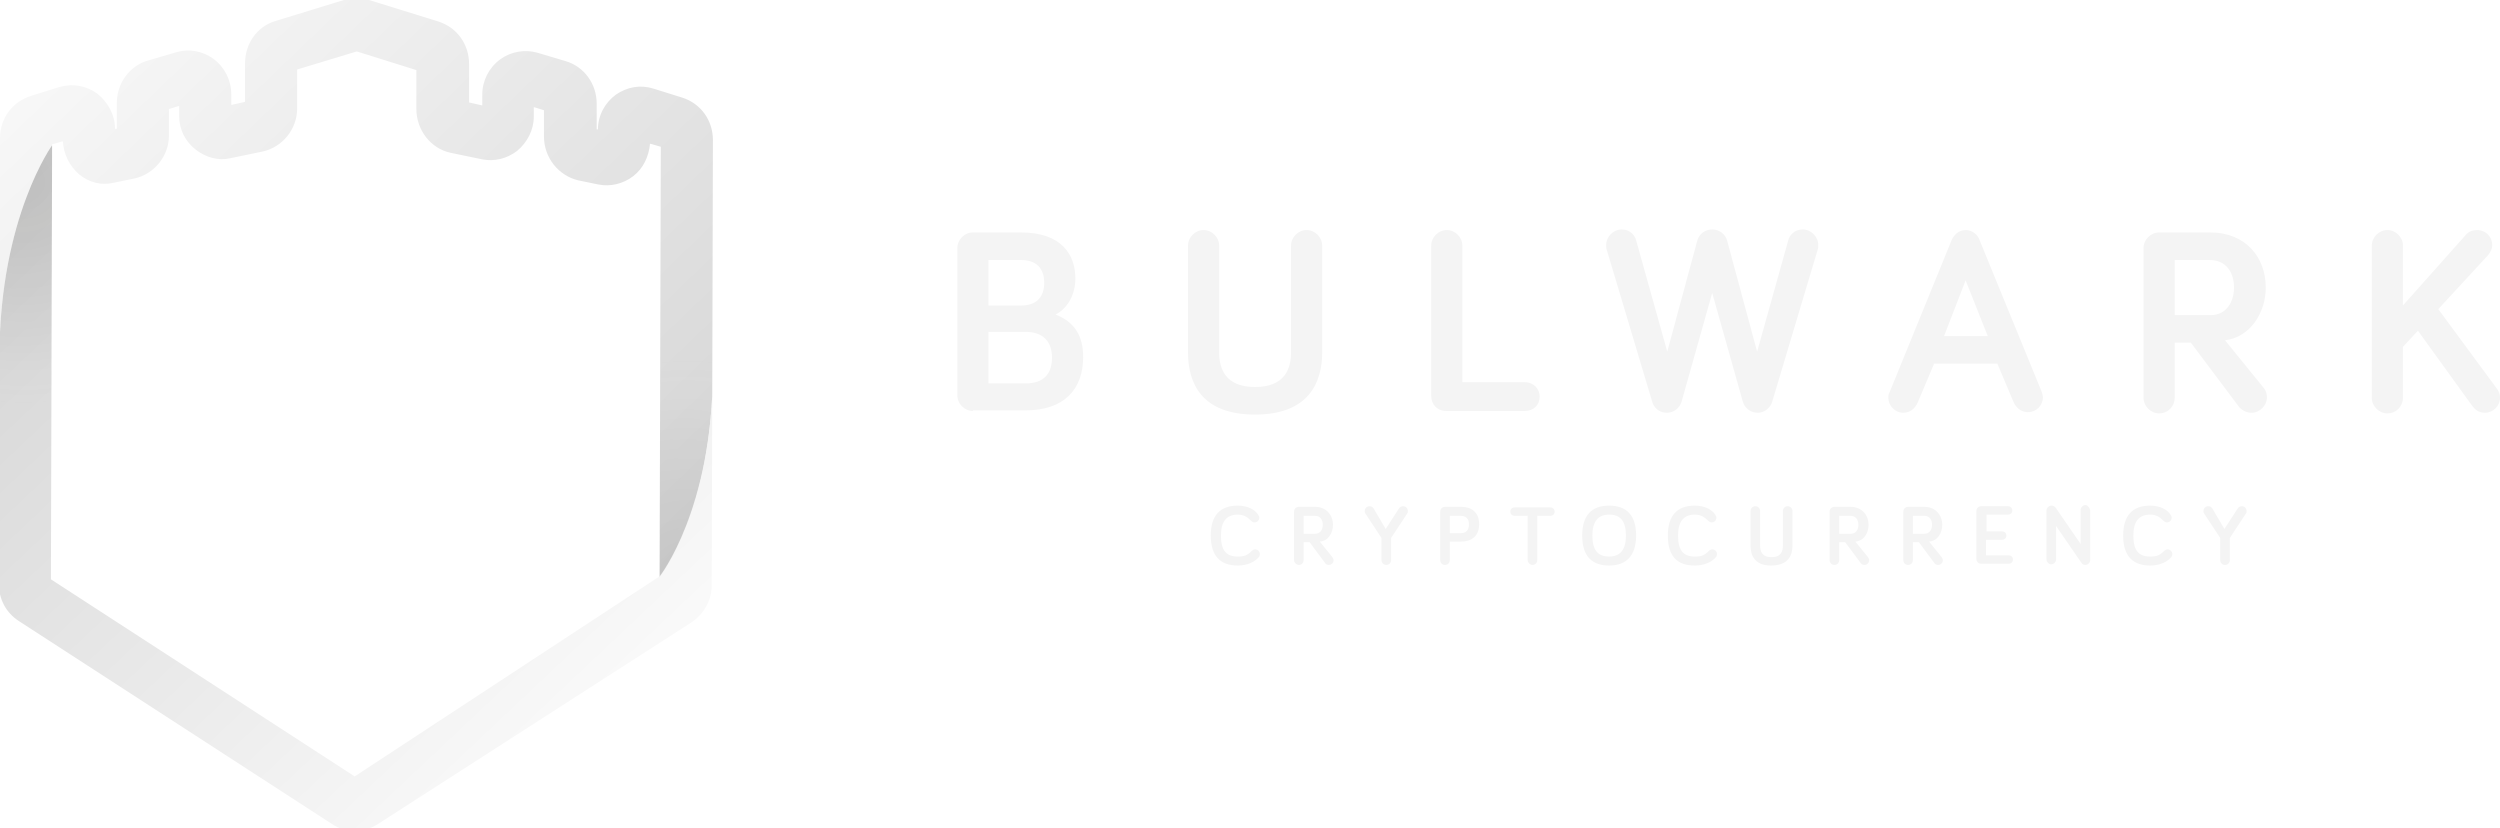
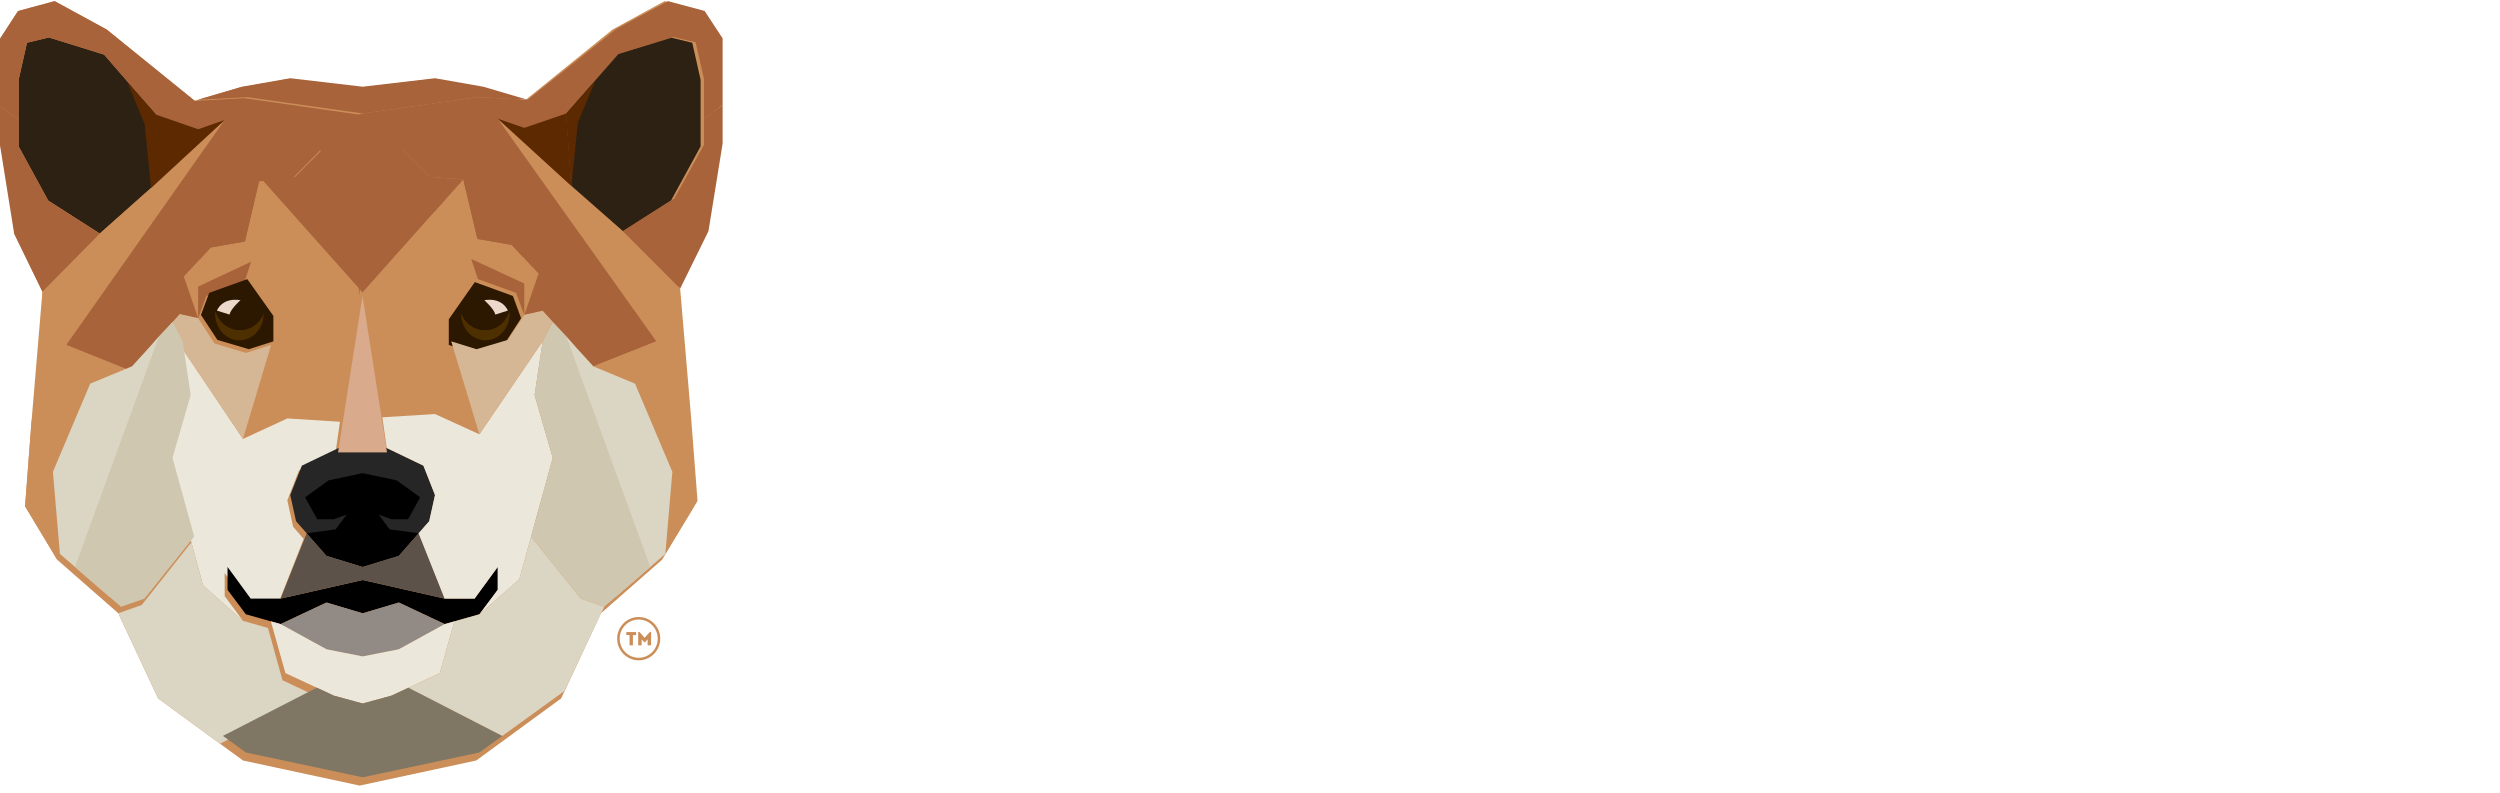
- <svg xmlns="http://www.w3.org/2000/svg" xmlns:xlink="http://www.w3.org/1999/xlink" viewBox="0 0 417.3 138.2" enable-background="new 0 0 417.3 138.2">
-   <style type="text/css">.st0{fill:#F4F4F4;} .st1{clip-path:url(#SVGID_2_);} .st2{fill:url(#SVGID_3_);} .st3{fill:url(#SVGID_4_);} .st4{filter:url(#Adobe_OpacityMaskFilter);} .st5{fill:url(#SVGID_6_);} .st6{opacity:0.19;mask:url(#SVGID_5_);fill:url(#SVGID_7_);} .st7{filter:url(#Adobe_OpacityMaskFilter_1_);} .st8{fill:url(#SVGID_9_);} .st9{opacity:0.19;mask:url(#SVGID_8_);fill:url(#SVGID_10_);}</style>
-   <g id="Layer_1_1_">
-     <path class="st0" d="M162.4 68.6c-1.4 0-2.6-1.2-2.6-2.6v-24.6c0-1.4 1.2-2.6 2.6-2.6h8c6.7 0 9.1 3.6 9.1 7.7 0 2.9-1.5 5.1-3.3 6 3.3 1.3 4.6 3.7 4.6 7.1 0 5.4-3.2 8.9-9.6 8.9h-8.8zm2.6-17.6h5.4c2.8 0 3.9-1.6 3.9-3.8 0-2.3-1.2-3.8-3.9-3.8h-5.4v7.6zm0 13h6.2c3.1 0 4.4-1.7 4.4-4.3 0-2.7-1.5-4.3-4.4-4.3h-6.2v8.6zm33.3-5.2v-17.8c0-1.4 1.2-2.6 2.6-2.6 1.4 0 2.6 1.2 2.6 2.6v17.8c0 2.7 1 5.8 6 5.8s6-3.1 6-5.8v-17.8c0-1.4 1.2-2.6 2.6-2.6 1.4 0 2.6 1.2 2.6 2.6v17.8c0 5-2.2 10.4-11.2 10.4s-11.2-5.3-11.2-10.4zm56.2 5c1.5 0 2.5 1.1 2.5 2.4 0 1.4-1 2.4-2.5 2.4h-13.1c-1.5 0-2.5-1.1-2.5-2.5v-25.1c0-1.4 1.2-2.6 2.6-2.6 1.4 0 2.6 1.2 2.6 2.6v22.8h10.4zm31.3-14.9l-5.1 18.1c-.3 1.1-1.3 1.9-2.5 1.9s-2.1-.8-2.4-1.8l-7.6-25.4c-.1-.3-.1-.5-.1-.8 0-1.4 1.2-2.6 2.6-2.6s2.2 1 2.4 1.8l5.2 18.6 5-18.5c.3-1.2 1.4-1.9 2.5-1.9s2.2.7 2.5 1.9l5 18.5 5.2-18.6c.2-.8 1-1.8 2.4-1.8s2.6 1.2 2.6 2.6c0 .3 0 .5-.1.8l-7.6 25.4c-.3 1-1.3 1.8-2.4 1.8-1.2 0-2.2-.8-2.5-1.9l-5.1-18.1zm37 11.9l-2.7 6.4c-.4.9-1.2 1.7-2.4 1.7-1.4 0-2.5-1.2-2.5-2.5 0-.3 0-.6.2-.9l10.4-25.5c.3-.6 1-1.6 2.3-1.6s2.1 1 2.3 1.6l10.4 25.4c.1.3.2.7.2.9 0 1.4-1.2 2.5-2.5 2.5-1.2 0-2-.8-2.4-1.7l-2.7-6.4h-10.6zm5.3-14l-3.6 9.3h7.3l-3.7-9.3zm34.9 10.4v9.2c0 1.4-1.1 2.6-2.6 2.6-1.4 0-2.6-1.2-2.6-2.6v-25c0-1.4 1.2-2.6 2.6-2.6h8.5c6 0 9.3 4.2 9.3 9.2 0 4.2-2.6 8.3-6.8 8.8l6.5 8c.4.5.5 1.1.5 1.5 0 1.4-1.2 2.6-2.6 2.6-.8 0-1.5-.4-2-.9l-8.1-10.8h-2.7zm0-13.8v9.2h6c2.7 0 3.9-2.3 3.9-4.6 0-2.4-1.2-4.6-4.1-4.6h-5.8zm38 7.7l10.6-11.9c.5-.6 1.2-.8 1.9-.8 1.4 0 2.5 1.1 2.5 2.5 0 .7-.3 1.2-.7 1.7l-8.3 9 9.8 13.3c.3.4.5.9.5 1.5 0 1.4-1.2 2.5-2.5 2.5-1.1 0-1.7-.6-2.1-1.1l-9.1-12.6-2.5 2.7v8.5c0 1.4-1.1 2.6-2.6 2.6-1.4 0-2.6-1.2-2.6-2.6v-25.4c0-1.4 1.2-2.6 2.6-2.6 1.4 0 2.6 1.2 2.6 2.6v10.1zm-238.6 17.5c-1.4 0-2.6-1.2-2.6-2.6v-24.6c0-1.4 1.2-2.6 2.6-2.6h8c6.7 0 9.1 3.6 9.1 7.7 0 2.9-1.5 5.1-3.3 6 3.3 1.3 4.6 3.7 4.6 7.1 0 5.4-3.2 8.9-9.6 8.9h-8.8zm2.6-17.6h5.4c2.8 0 3.9-1.6 3.9-3.8 0-2.3-1.2-3.8-3.9-3.8h-5.4v7.6zm0 13h6.2c3.1 0 4.4-1.7 4.4-4.3 0-2.7-1.5-4.3-4.4-4.3h-6.2v8.6zm33.3-5.2v-17.8c0-1.4 1.2-2.6 2.6-2.6 1.4 0 2.6 1.2 2.6 2.6v17.8c0 2.7 1 5.8 6 5.8s6-3.1 6-5.8v-17.8c0-1.4 1.2-2.6 2.6-2.6 1.4 0 2.6 1.2 2.6 2.6v17.8c0 5-2.2 10.4-11.2 10.4s-11.2-5.3-11.2-10.4zm56.2 5c1.5 0 2.5 1.1 2.5 2.4 0 1.4-1 2.4-2.5 2.4h-13.1c-1.5 0-2.5-1.1-2.5-2.5v-25.1c0-1.4 1.2-2.6 2.6-2.6 1.4 0 2.6 1.2 2.6 2.6v22.8h10.4zm31.3-14.9l-5.1 18.1c-.3 1.1-1.3 1.9-2.5 1.9s-2.1-.8-2.4-1.8l-7.6-25.4c-.1-.3-.1-.5-.1-.8 0-1.4 1.2-2.6 2.6-2.6 1.4 0 2.2 1 2.4 1.8l5.2 18.6 5-18.5c.3-1.2 1.4-1.9 2.5-1.9s2.2.7 2.5 1.9l5 18.5 5.2-18.6c.2-.8 1-1.8 2.4-1.8s2.6 1.2 2.6 2.6c0 .3 0 .5-.1.8l-7.6 25.4c-.3 1-1.3 1.8-2.4 1.8-1.2 0-2.2-.8-2.5-1.9l-5.1-18.1zm37 11.9l-2.7 6.4c-.4.9-1.2 1.7-2.4 1.7-1.4 0-2.5-1.2-2.5-2.5 0-.3 0-.6.2-.9l10.4-25.5c.3-.6 1-1.6 2.3-1.6s2.1 1 2.3 1.6l10.4 25.4c.1.3.2.7.2.9 0 1.4-1.1 2.5-2.5 2.5-1.2 0-2-.8-2.4-1.7l-2.7-6.4h-10.6zm5.3-14l-3.6 9.3h7.3l-3.7-9.3zm34.9 10.4v9.2c0 1.4-1.2 2.6-2.6 2.6-1.4 0-2.6-1.2-2.6-2.6v-25c0-1.4 1.2-2.6 2.6-2.6h8.5c6 0 9.3 4.2 9.3 9.2 0 4.2-2.6 8.3-6.8 8.8l6.5 8c.4.5.5 1.1.5 1.5 0 1.4-1.2 2.6-2.6 2.6-.8 0-1.5-.4-2-.9l-8.1-10.8h-2.7zm0-13.8v9.2h6c2.7 0 3.9-2.3 3.9-4.6 0-2.4-1.2-4.6-4.1-4.6h-5.8zm38 7.7l10.6-11.9c.5-.6 1.2-.8 1.9-.8 1.4 0 2.5 1.1 2.5 2.5 0 .7-.3 1.2-.7 1.7l-8.3 9 9.8 13.3c.3.4.5.9.5 1.5 0 1.4-1.2 2.5-2.5 2.5-1.1 0-1.7-.6-2.1-1.1l-9.1-12.6-2.5 2.7v8.5c0 1.4-1.2 2.6-2.6 2.6-1.4 0-2.6-1.2-2.6-2.6v-25.4c0-1.4 1.2-2.6 2.6-2.6 1.4 0 2.6 1.2 2.6 2.6v10.1zm-198.9 38.3c0-3.4 1.6-5 4.5-5 1.7 0 2.9.7 3.4 1.5.1.2.2.3.2.5 0 .4-.3.8-.8.8-.2 0-.4-.1-.6-.3-.6-.6-1.2-1-2.2-1-1.9 0-2.8 1.2-2.8 3.5 0 2.5.9 3.5 2.8 3.5 1.1 0 1.6-.2 2.3-.9.2-.2.4-.3.6-.3.4 0 .8.3.8.8 0 .2-.1.3-.1.4-.7.9-2 1.5-3.6 1.5-2.8 0-4.5-1.5-4.5-5zm15.5 1.1v3c0 .5-.4.8-.8.8s-.8-.4-.8-.8v-8.1c0-.5.4-.8.8-.8h2.7c1.9 0 3 1.4 3 3 0 1.4-.8 2.7-2.2 2.8l2.1 2.6c.1.2.2.3.2.5 0 .5-.4.8-.8.8-.2 0-.5-.1-.6-.3l-2.6-3.5h-1zm0-4.4v3h1.9c.9 0 1.3-.7 1.3-1.5s-.4-1.5-1.3-1.5h-1.9zm13.7 2.2l2.2-3.4c.1-.2.4-.4.7-.4.5 0 .8.4.8.8 0 .2 0 .3-.1.4l-2.7 4.1v3.7c0 .5-.4.8-.8.8-.5 0-.8-.4-.8-.8v-3.7l-2.7-4.1c-.1-.1-.1-.3-.1-.4 0-.5.4-.8.8-.8.3 0 .5.1.7.4l2 3.4zm10.7 2.2v3c0 .5-.4.8-.8.8-.5 0-.8-.4-.8-.8v-8.1c0-.5.4-.8.8-.8h2.7c1.7 0 3 .9 3 2.9s-1.3 2.9-3 2.9h-1.9zm0-4.4v2.9h1.8c.9 0 1.4-.5 1.4-1.5 0-.9-.5-1.4-1.4-1.4h-1.8zm14.6 0v7.4c0 .5-.4.8-.8.8s-.8-.4-.8-.8v-7.4h-2.2c-.4 0-.7-.3-.7-.7 0-.4.3-.7.7-.7h6c.4 0 .7.3.7.7 0 .4-.3.7-.7.7h-2.2zm7.5 3.3c0-3.4 1.6-5 4.5-5s4.5 1.6 4.5 5c0 3.3-1.6 5-4.5 5s-4.5-1.6-4.5-5zm1.7 0c0 2.4.9 3.5 2.8 3.5s2.8-1.2 2.8-3.5c0-2.4-.9-3.5-2.8-3.5s-2.8 1.2-2.8 3.5zm12.6 0c0-3.4 1.6-5 4.5-5 1.7 0 2.9.7 3.4 1.5.1.2.2.3.2.5 0 .4-.3.8-.8.8-.2 0-.4-.1-.6-.3-.6-.6-1.2-1-2.2-1-1.9 0-2.8 1.2-2.8 3.5 0 2.5.9 3.5 2.8 3.5 1.1 0 1.6-.2 2.3-.9.2-.2.4-.3.6-.3.4 0 .8.3.8.8 0 .2-.1.3-.1.4-.7.9-2 1.5-3.6 1.5-2.9 0-4.5-1.5-4.5-5zm13.8 1.7v-5.8c0-.5.4-.8.8-.8.5 0 .8.4.8.8v5.8c0 .9.3 1.9 1.9 1.9 1.6 0 1.9-1 1.9-1.9v-5.8c0-.5.4-.8.8-.8.5 0 .8.4.8.8v5.8c0 1.6-.7 3.3-3.6 3.3-2.7 0-3.4-1.7-3.4-3.3zm14.8-.6v3c0 .5-.4.8-.8.8-.5 0-.8-.4-.8-.8v-8.1c0-.5.4-.8.8-.8h2.7c1.9 0 3 1.4 3 3 0 1.4-.8 2.7-2.2 2.8l2.1 2.6c.1.2.2.3.2.5 0 .5-.4.8-.8.8-.2 0-.5-.1-.6-.3l-2.6-3.5h-1zm0-4.4v3h1.9c.9 0 1.3-.7 1.3-1.5s-.4-1.5-1.3-1.5h-1.9zm12.3 4.4v3c0 .5-.4.8-.8.8-.5 0-.8-.4-.8-.8v-8.1c0-.5.4-.8.8-.8h2.7c1.9 0 3 1.4 3 3 0 1.4-.8 2.7-2.2 2.8l2.1 2.6c.1.2.2.3.2.5 0 .5-.4.8-.8.8-.2 0-.5-.1-.6-.3l-2.6-3.5h-1zm0-4.4v3h1.9c.9 0 1.3-.7 1.3-1.5s-.4-1.5-1.3-1.5h-1.9zm12.2 2.6h2.7c.4 0 .7.3.7.7s-.3.7-.7.7h-2.7v2.6h3.8c.4 0 .7.3.7.7 0 .4-.3.7-.7.7h-4.6c-.5 0-.8-.4-.8-.8v-8c0-.5.4-.8.8-.8h4.5c.4 0 .7.3.7.7 0 .4-.3.7-.7.7h-3.6v2.8zm17.4-3.4v8.2c0 .4-.4.8-.8.8-.3 0-.5-.1-.7-.4l-4.2-6.1v5.6c0 .4-.4.8-.8.8s-.8-.4-.8-.8v-8.2c0-.4.4-.8.8-.8.3 0 .5.1.7.3l4.2 6.1v-5.7c0-.4.4-.8.8-.8s.8.6.8 1zm5.5 4.1c0-3.4 1.6-5 4.5-5 1.7 0 2.9.7 3.4 1.5.1.2.2.3.2.5 0 .4-.3.8-.8.8-.2 0-.4-.1-.6-.3-.6-.6-1.2-1-2.2-1-1.9 0-2.8 1.2-2.8 3.5 0 2.5.9 3.5 2.8 3.5 1.1 0 1.6-.2 2.3-.9.2-.2.4-.3.6-.3.4 0 .8.3.8.8 0 .2-.1.3-.1.4-.7.9-2 1.5-3.6 1.5-2.8 0-4.5-1.5-4.5-5zm16.9-1.1l2.2-3.4c.1-.2.4-.4.7-.4.5 0 .8.4.8.8 0 .2 0 .3-.1.4l-2.7 4.1v3.7c0 .5-.4.8-.8.8-.5 0-.8-.4-.8-.8v-3.7l-2.7-4.1c-.1-.1-.1-.3-.1-.4 0-.5.4-.8.8-.8.3 0 .5.1.7.4l2 3.4z" />
-     <defs>
-       <path id="SVGID_1_" d="M113.9 16.3l-4.8-1.5c-2.2-.7-4.4-.3-6.3 1-1.8 1.3-3 3.5-3 5.8h-.2v-4.3c0-3.3-2.1-6.2-5.2-7.1l-4.7-1.4c-2.1-.6-4.4-.2-6.2 1.1-1.9 1.4-3 3.6-3 5.9v1.8l-2.2-.5v-6.4c0-3.3-2-6.1-5.1-7.1l-11.6-3.6c-1.4-.4-2.8-.4-4.2 0l-11.5 3.5c-3.1.9-5.1 3.8-5.1 7.1v6.4l-2.2.5v-1.8c0-2.3-1.1-4.5-3-5.9-1.8-1.3-4.1-1.7-6.2-1.1l-4.8 1.4c-3.1.9-5.2 3.8-5.2 7.1v4.3h-.2c0-2.3-1.2-4.5-3-5.9-1.8-1.3-4.1-1.7-6.3-1.1l-4.8 1.5c-3.1 1-5.2 3.8-5.2 7.1l-.1 36.2-.1 38.1c0 2.6 1.2 4.9 3.4 6.3l52.3 33.9c1.2.8 2.5 1.1 3.8 1.1 1.3 0 2.7-.4 3.8-1.1l52.4-33.7c2.1-1.4 3.4-3.7 3.4-6.2l.1-35.8.1-38.5c0-3.3-2-6.1-5.1-7.1zm-54.7 113.3l-50.7-32.9.2-72.6 1.7-.5c.1 2.1 1.1 4.1 2.7 5.5 1.7 1.4 3.8 1.9 5.9 1.4l3.4-.7c3.3-.7 5.8-3.7 5.8-7.2v-4.4l1.6-.5v1.6c0 2.3 1 4.3 2.8 5.7 1.7 1.3 3.8 1.9 5.9 1.4l5.3-1.1c3.3-.7 5.8-3.7 5.8-7.2v-6.5l9.9-3 9.9 3.1v6.5c0 3.5 2.4 6.6 5.7 7.3l5.3 1.1c2.1.4 4.2-.1 5.9-1.4 1.7-1.4 2.8-3.5 2.8-5.7v-1.6l1.6.5v4.4c0 3.5 2.4 6.5 5.7 7.3l3.4.7c2.1.4 4.2-.1 5.9-1.4 1.7-1.3 2.6-3.3 2.8-5.4l1.7.5-.2 71.7-50.8 33.4z" />
-     </defs>
-     <clipPath id="SVGID_2_">
-       <use xlink:href="#SVGID_1_" overflow="visible" />
+ <svg xmlns="http://www.w3.org/2000/svg" style="isolation:isolate" viewBox="0 0 268 85" width="268" height="85">
+   <defs>
+     <clipPath id="_clipPath_DcKzHQbLide6FwhvZ4C4GGMGBG16bX9C">
+       <rect width="268" height="85" />
    </clipPath>
-     <g class="st1">
-       <linearGradient id="SVGID_3_" gradientUnits="userSpaceOnUse" x1="18.421" y1="-46.108" x2="119.299" y2="58.597" gradientTransform="matrix(1 .002 -.002 1 -1.904 41.212)">
-         <stop offset="0" stop-color="#F9F9F9" />
-         <stop offset="1" stop-color="#D3D3D3" />
-       </linearGradient>
-       <path class="st2" d="M113.9 16.3l-4.8-1.5c-2.2-.7-4.4-.3-6.3 1-1.8 1.3-3 3.5-3 5.8h-.2v-4.3c0-3.3-2.1-6.2-5.2-7.1l-4.7-1.4c-2.1-.6-4.4-.2-6.2 1.1-1.9 1.4-3 3.6-3 5.9v1.8l-2.2-.5v-6.4c0-3.3-2-6.1-5.1-7.1l-11.6-3.6c-1.4-.4-2.8-.4-4.2 0l-11.4 3.5c-3.1.9-5.1 3.8-5.1 7.1v6.4l-2.2.5v-1.8c0-2.3-1.1-4.5-3-5.9-1.8-1.3-4.1-1.7-6.2-1.1l-4.8 1.4c-3.1.9-5.2 3.8-5.2 7.1v4.3h-.2c0-2.3-1.2-4.5-3-5.9-1.8-1.3-4.1-1.7-6.3-1.1l-4.8 1.5c-3.2 1-5.2 3.8-5.2 7.1l-.1 36.2c.1-23.2 8.9-35.2 8.9-35.2l1.7-.5c.1 2.1 1.1 4.1 2.7 5.5 1.7 1.4 3.8 1.9 5.9 1.4l3.4-.7c3.3-.7 5.8-3.7 5.8-7.2v-4.4l1.6-.5v1.6c0 2.3 1 4.3 2.8 5.7 1.7 1.3 3.8 1.9 5.9 1.4l5.3-1.1c3.3-.7 5.8-3.7 5.8-7.2v-6.5l9.9-3 9.9 3.1v6.5c0 3.5 2.4 6.6 5.7 7.3l5.3 1.1c2.1.4 4.2-.1 5.9-1.4 1.7-1.4 2.8-3.5 2.8-5.7v-1.6l1.6.5v4.4c0 3.5 2.4 6.5 5.7 7.3l3.4.7c2.1.4 4.2-.1 5.9-1.4 1.7-1.3 2.6-3.3 2.8-5.4l1.7.5-.2 72.6s8.8-11.8 8.9-35.1l.1-38.5c0-3.4-2.1-6.2-5.2-7.2zm-5.3 5.6z" />
-       <linearGradient id="SVGID_4_" gradientUnits="userSpaceOnUse" x1="98.088" y1="78.517" x2="9.467" y2="-15.014" gradientTransform="matrix(1 .002 -.002 1 -1.904 41.212)">
-         <stop offset="0" stop-color="#F9F9F9" />
-         <stop offset="1" stop-color="#D3D3D3" />
-       </linearGradient>
-       <path class="st3" d="M59.2 129.6l-50.6-32.9.2-72.6s-8.8 12-8.9 35.2l-.1 38.1c0 2.6 1.2 4.9 3.4 6.3l52.3 33.9c1.2.8 2.5 1.1 3.8 1.1 1.3 0 2.7-.4 3.8-1.1l52.4-33.7c2.1-1.4 3.4-3.7 3.4-6.2l.1-35.8c-.1 23.2-8.9 34.3-8.9 34.3l-50.9 33.4z" />
-       <defs>
-         <filter id="Adobe_OpacityMaskFilter" filterUnits="userSpaceOnUse" x="-33.5" y="-7" width="74.9" height="74.9">
-           <feColorMatrix values="1 0 0 0 0 0 1 0 0 0 0 0 1 0 0 0 0 0 1 0" />
-         </filter>
-       </defs>
-       <mask maskUnits="userSpaceOnUse" x="-33.5" y="-7" width="74.9" height="74.9" id="SVGID_5_">
-         <g class="st4">
-           <linearGradient id="SVGID_6_" gradientUnits="userSpaceOnUse" x1="-18.254" y1="-39.801" x2="148.886" y2="127.339" gradientTransform="matrix(1 .002 -.002 1 -1.904 41.212)">
-             <stop offset="0" stop-color="#00C6FF" />
-             <stop offset="1" stop-color="#0072FF" />
-           </linearGradient>
-           <path class="st5" d="M59.2 129.6l-50.6-32.9.2-72.6s-8.8 12-8.9 35.2l-.1 38.1c0 2.6 1.2 4.9 3.4 6.3l52.3 33.9c1.2.8 2.5 1.1 3.8 1.1 1.3 0 2.7-.4 3.8-1.1l52.4-33.7c2.1-1.4 3.4-3.7 3.4-6.2l.1-35.8c-.1 23.2-8.9 34.3-8.9 34.3l-50.9 33.4z" />
+   </defs>
+   <g clip-path="url(#_clipPath_DcKzHQbLide6FwhvZ4C4GGMGBG16bX9C)">
+     <path d=" M 94.318 34.25 L 92.613 34.25 L 92.613 50.4 L 94.367 50.4 C 99.086 50.4 102.162 47.181 102.162 42.325 C 102.162 37.513 99.033 34.251 94.318 34.251 L 94.318 34.25 Z  M 94.334 28.896 C 98.446 28.896 101.666 30.574 103.899 32.85 C 106.238 35.263 107.407 38.435 107.407 42.367 C 107.407 46.299 106.237 49.46 103.899 51.851 C 101.323 54.475 98.134 55.788 94.334 55.788 L 87.368 55.788 L 87.368 28.913 L 94.334 28.913 L 94.334 28.896 Z  M 116.355 36.536 C 114.795 38.16 114.016 40.09 114.016 42.326 C 114.016 44.583 114.796 46.513 116.355 48.114 C 117.903 49.704 119.781 50.5 121.99 50.5 C 124.166 50.5 126.039 49.705 127.609 48.114 C 129.179 46.524 129.963 44.594 129.963 42.325 C 129.963 40.079 129.179 38.149 127.609 36.536 C 126.049 34.935 124.177 34.134 121.989 34.134 C 119.77 34.134 117.892 34.935 116.355 36.536 M 131.376 32.7 C 133.986 35.38 135.29 38.6 135.29 42.359 C 135.29 46.129 133.986 49.343 131.376 52.001 C 128.778 54.648 125.649 55.971 121.99 55.971 C 118.32 55.961 115.191 54.637 112.603 52.001 C 110.005 49.331 108.706 46.118 108.706 42.359 C 108.706 38.611 110.006 35.391 112.603 32.699 C 115.213 30.019 118.341 28.679 121.99 28.679 C 125.638 28.679 128.767 30.019 131.376 32.699 M 149.84 28.73 C 153.882 28.73 157.104 30.558 159.243 32.716 L 155.491 36.57 C 153.9 34.957 152.027 34.151 149.873 34.151 C 147.675 34.151 145.802 34.957 144.253 36.57 C 142.695 38.171 141.915 40.1 141.915 42.359 C 141.915 44.616 142.695 46.546 144.254 48.148 C 145.791 49.748 147.664 50.55 149.873 50.55 C 153.275 50.55 155.904 48.378 157.05 45.845 L 149.58 45.845 L 149.58 40.69 L 163.027 40.69 C 163.401 45.716 161.795 49.365 159.21 52.001 C 156.601 54.659 153.472 55.988 149.824 55.988 C 146.143 55.988 143.019 54.659 140.454 52.001 C 137.855 49.354 136.556 46.14 136.556 42.359 C 136.556 38.611 137.856 35.391 140.453 32.699 C 143.03 30.019 146.153 28.679 149.823 28.679 L 149.84 28.729 L 149.84 28.73 Z  M 181.133 28.83 L 181.133 34.218 L 170.61 34.218 L 170.61 39.639 L 178.502 39.639 L 178.502 45.028 L 170.61 45.028 L 170.61 50.45 L 181.133 50.45 L 181.133 55.821 L 165.348 55.821 L 165.348 28.83 L 181.133 28.83 Z  M 195.7 55.972 C 192.04 55.961 188.917 54.637 186.33 52.001 C 183.731 49.331 182.432 46.118 182.432 42.358 C 182.432 38.611 183.731 35.391 186.329 32.7 C 188.939 30.02 192.062 28.68 195.699 28.68 L 195.683 28.746 C 199.725 28.746 202.939 30.59 205.103 32.733 L 201.351 36.587 C 199.771 34.985 197.891 34.184 195.716 34.184 C 193.507 34.184 191.634 34.985 190.096 36.587 C 188.538 38.21 187.758 40.14 187.758 42.375 C 187.758 44.633 188.538 46.563 190.097 48.165 C 191.645 49.755 193.517 50.55 195.716 50.55 C 197.924 50.55 199.808 49.749 201.366 48.148 L 205.119 52 C 202.971 54.187 199.784 55.97 195.7 55.97 M 220.237 46.93 L 217.85 41.241 L 215.43 46.93 L 220.237 46.93 Z  M 217.833 28.345 L 229.786 55.788 L 224.086 55.788 L 222.316 51.701 L 213.352 51.701 L 211.582 55.788 L 205.897 55.788 L 217.833 28.345 Z  M 238.055 50.494 C 239.508 50.494 241.112 49.254 241.112 47.762 C 241.112 45.306 237.904 44.964 236.094 44.32 C 232.902 43.202 230.084 40.51 230.084 36.848 C 230.084 32.313 233.664 28.659 238.079 28.659 C 242.104 28.659 245.439 31.726 245.979 35.714 L 240.755 36.848 C 240.755 35.372 239.548 34.132 238.11 34.132 C 236.65 34.132 235.443 35.372 235.443 36.864 C 235.443 39.287 238.428 39.931 240.246 40.486 C 243.549 41.465 246.463 44.05 246.463 47.794 C 246.463 52.329 242.501 55.991 238.095 55.991 C 234.045 55.991 230.385 52.941 229.789 48.936 L 235.014 47.794 C 235.014 49.295 236.602 50.519 238.079 50.519 L 238.055 50.494 Z  M 253.982 28.896 L 253.982 39.656 L 262.735 39.656 L 262.735 28.896 L 267.98 28.896 L 267.98 55.788 L 262.735 55.788 L 262.735 45.011 L 253.982 45.011 L 253.982 55.788 L 248.736 55.788 L 248.736 28.896 L 253.982 28.896 Z " fill-rule="evenodd" fill="rgb(255,255,255)" />
+     <g>
+       <clipPath id="_clipPath_wYhva069NFM60sH2qEPhBbuAQ7go3DJi">
+         <path d=" M 0 0.122 L 77.103 0.122 L 77.103 84.215 L 0 84.215 L 0 0.122 Z " fill="rgb(255,255,255)" />
+       </clipPath>
+       <g clip-path="url(#_clipPath_wYhva069NFM60sH2qEPhBbuAQ7go3DJi)">
+         <path d=" M 75.173 1.184 L 71.245 0.122 L 65.665 3.166 L 56.224 10.811 L 51.469 9.395 L 46.301 8.475 L 38.551 9.395 L 30.801 8.475 L 25.633 9.395 L 20.879 10.811 L 11.439 3.166 L 5.856 0.122 L 1.93 1.184 L 0 4.157 L 0 15.553 L 1.378 20.296 L 1.516 25.038 L 4.548 31.268 L 4.754 37.833 L 3.376 45.213 L 2.687 54.273 L 6.133 60.006 L 11.507 64.714 L 12.679 65.74 L 16.951 74.871 L 23.59 79.728 L 26.047 81.525 L 38.549 84.215 L 38.553 84.215 L 51.056 81.525 L 53.513 79.728 L 60.152 74.871 L 64.424 65.741 L 65.595 64.714 L 70.97 60.006 L 74.415 54.273 L 73.726 45.213 L 72.348 37.833 L 72.555 31.268 L 75.586 25.038 L 75.724 20.296 L 77.103 15.553 L 77.103 4.157 L 75.173 1.184 Z " fill-rule="evenodd" fill="rgb(204,142,88)" />
+       </g>
+     </g>
+     <path d=" M 54.501 26.525 L 50.849 25.888 L 49.333 19.446 L 38.551 31.69 L 30.801 22.89 L 27.769 19.446 L 26.253 25.888 L 22.601 26.525 L 19.707 29.639 L 21.24 34.117 L 22.119 31.727 L 26.202 30.241 L 28.992 34.223 L 29.062 36.983 L 26.047 47.053 L 24.574 54.981 L 32.369 46.593 L 36.439 45.213 L 38.551 31.703 L 40.664 45.213 L 44.734 46.593 L 52.529 54.981 L 51.056 47.053 L 48.041 36.983 L 48.111 34.223 L 50.901 30.241 L 54.983 31.728 L 55.862 34.117 L 57.395 29.639 L 54.501 26.525 Z " fill-rule="evenodd" fill="rgb(204,142,88)" />
+     <path d=" M 16.744 12.297 L 11.163 5.856 L 5.237 4.015 L 2.894 4.581 L 1.998 8.545 L 1.998 15.695 L 5.168 21.499 L 10.698 25.039 L 16.193 20.154 L 16.744 12.297 Z " fill-rule="evenodd" fill="rgb(45,33,19)" />
+     <path d=" M 38.553 30.241 L 37.14 16.102 L 38.553 16.332 L 38.553 30.241 Z " fill-rule="evenodd" fill="rgb(44,24,0)" />
+     <g>
+       <clipPath id="_clipPath_tvVq8UccEZHD2zsFr3fzgAz9c1gRvOeH">
+         <path d=" M 0 0.122 L 38.553 0.122 L 38.553 39.692 L 0 39.692 L 0 0.122 Z " fill="rgb(255,255,255)" />
+       </clipPath>
+       <g clip-path="url(#_clipPath_tvVq8UccEZHD2zsFr3fzgAz9c1gRvOeH)">
+         <path d=" M 26.202 10.527 L 20.879 10.81 L 11.439 3.166 L 5.856 0.122 L 1.93 1.183 L 0 4.157 L 0 11.377 L 1.998 12.863 L 1.998 8.545 L 2.894 4.581 L 5.237 4.015 L 11.163 5.855 L 16.744 12.297 L 16.193 20.154 L 10.698 25.038 L 7.098 36.984 L 13.85 39.691 L 19.277 33.674 L 21.24 34.117 L 19.707 29.639 L 21.692 27.503 L 22.602 26.525 L 26.253 25.888 L 27.769 19.446 L 31.318 19.163 L 34.328 16.103 L 36.83 19.871 L 38.553 31.692 L 38.553 12.297 L 26.202 10.527 Z " fill-rule="evenodd" fill="rgb(168,99,58)" />
+       </g>
+     </g>
+     <path d=" M 6.133 60.006 L 5.381 51.122 L 9.378 41.566 L 13.85 39.691 L 7.097 36.984 L 24.083 12.864 L 16.193 20.154 L 10.698 25.038 L 4.548 31.268 L 3.376 45.212 L 2.687 54.272 L 6.133 60.006 Z " fill-rule="evenodd" fill="rgb(204,142,88)" />
+     <path d=" M 21.774 25.322 L 27.769 19.446 L 26.253 25.888 L 22.601 26.525 L 21.378 27.841 L 21.774 25.322 Z " fill-rule="evenodd" fill="rgb(168,99,58)" />
+     <path d=" M 26.047 66.554 L 21.774 62.767 L 18.191 49.601 L 20.138 42.806 L 19.277 36.983 L 26.047 47.053 L 30.801 44.858 L 36.439 45.212 L 35.969 48.539 L 32.041 50.45 L 30.801 53.636 L 31.421 56.467 L 32.556 57.775 L 29.767 64.855 L 26.563 64.855 L 24.083 61.422 L 24.083 63.9 L 26.047 66.554 Z " fill-rule="evenodd" fill="rgb(235,232,219)" />
+     <path d=" M 16.193 20.154 L 16.744 12.297 L 21.24 13.854 L 24.083 12.864 L 16.193 20.154 Z  M 15.504 13.288 L 16.193 20.154 L 16.744 12.297 L 13.644 8.793 L 15.504 13.288 Z " fill-rule="evenodd" fill="rgb(93,41,0)" />
+     <g>
+       <clipPath id="_clipPath_NukUEp8nY982KrYV20SmAywzoFP8J048">
+         <path d=" M 0 11.377 L 10.698 11.377 L 10.698 31.267 L 0 31.267 L 0 11.377 Z " fill="rgb(255,255,255)" />
+       </clipPath>
+       <g clip-path="url(#_clipPath_NukUEp8nY982KrYV20SmAywzoFP8J048)">
+         <path d=" M 4.548 31.268 L 1.516 25.038 L 0 15.553 L 0 11.377 L 1.998 12.863 L 1.998 15.695 L 5.168 21.499 L 10.698 25.039 L 4.548 31.268 Z " fill-rule="evenodd" fill="rgb(168,99,58)" />
+       </g>
+     </g>
+     <path d=" M 21.24 34.117 L 21.24 30.719 L 26.925 28.055 L 26.202 30.241 L 22.119 31.728 L 21.24 34.117 Z " fill-rule="evenodd" fill="rgb(168,99,58)" />
+     <path d=" M 26.357 37.833 L 22.997 36.824 L 21.24 34.117 L 19.276 33.674 L 18.191 34.878 L 19.276 36.983 L 20.381 38.626 L 26.047 47.053 L 29.061 36.983 L 26.357 37.833 Z " fill-rule="evenodd" fill="rgb(214,183,149)" />
+     <path d=" M 30.284 72.925 L 28.725 67.319 L 26.046 66.554 L 21.774 62.767 L 20.514 58.137 L 15.194 64.855 L 12.679 65.74 L 16.951 74.871 L 23.59 79.728 L 28.725 77.059 L 33.639 74.505 L 30.284 72.925 Z " fill-rule="evenodd" fill="rgb(219,213,195)" />
+     <path d=" M 60.358 12.297 L 65.94 5.856 L 71.866 4.015 L 74.209 4.581 L 75.104 8.545 L 75.104 15.695 L 71.934 21.499 L 66.404 25.039 L 60.91 20.154 L 60.358 12.297 Z " fill-rule="evenodd" fill="rgb(45,33,19)" />
+     <path d=" M 48.11 36.983 L 48.11 34.223 L 50.901 30.241 L 54.984 31.728 L 55.862 34.117 L 54.105 36.824 L 50.745 37.833 L 48.11 36.983 Z " fill-rule="evenodd" fill="rgb(44,24,0)" />
+     <g>
+       <g>
+         <clipPath id="_clipPath_hO8FOeq66khHHVZEOCqpUQqs3DAdaAYf">
+           <path d=" M 48.457 34.571 L 48.457 37.335 L 51.088 38.185 L 54.442 37.175 L 56.196 34.465 L 55.319 32.073 L 51.243 30.585" fill="rgb(255,255,255)" />
+         </clipPath>
+         <g clip-path="url(#_clipPath_hO8FOeq66khHHVZEOCqpUQqs3DAdaAYf)">
+           <path d=" M 51.978 35.383 C 53.252 35.383 54.32 34.476 54.608 33.254 C 54.622 33.378 54.631 33.504 54.631 33.632 C 54.631 35.205 53.468 36.48 52.034 36.48 C 50.6 36.48 49.437 35.205 49.437 33.632 L 49.439 33.56 C 49.819 34.624 50.813 35.384 51.979 35.384" fill-rule="evenodd" fill="rgb(77,47,0)" />
        </g>
-       </mask>
-       <radialGradient id="SVGID_7_" cx="5.816" cy="-10.789" r="37.438" gradientTransform="matrix(1 .002 -.002 1 -1.904 41.212)" gradientUnits="userSpaceOnUse">
-         <stop offset="0" stop-color="#1D1D1B" />
-         <stop offset=".381" stop-color="#1F1F1D" stop-opacity=".619" />
-         <stop offset=".518" stop-color="#262624" stop-opacity=".482" />
-         <stop offset=".616" stop-color="#31312F" stop-opacity=".384" />
-         <stop offset=".696" stop-color="#424240" stop-opacity=".304" />
-         <stop offset=".763" stop-color="#585856" stop-opacity=".237" />
-         <stop offset=".823" stop-color="#737372" stop-opacity=".177" />
-         <stop offset=".878" stop-color="#939392" stop-opacity=".122" />
-         <stop offset=".928" stop-color="#B8B8B8" stop-opacity=".072" />
-         <stop offset=".972" stop-color="#E1E1E1" stop-opacity=".028" />
-         <stop offset="1" stop-color="#fff" stop-opacity="0" />
-       </radialGradient>
-       <circle class="st6" cx="3.9" cy="30.4" r="37.4" />
-       <defs>
-         <filter id="Adobe_OpacityMaskFilter_1_" filterUnits="userSpaceOnUse" x="77.4" y="59.5" width="74.9" height="74.9">
-           <feColorMatrix values="1 0 0 0 0 0 1 0 0 0 0 0 1 0 0 0 0 0 1 0" />
-         </filter>
-       </defs>
-       <mask maskUnits="userSpaceOnUse" x="77.4" y="59.5" width="74.9" height="74.9" id="SVGID_8_">
-         <g class="st7">
-           <linearGradient id="SVGID_9_" gradientUnits="userSpaceOnUse" x1="2.521" y1="-60.418" x2="168.979" y2="106.04" gradientTransform="matrix(1 .002 -.002 1 -1.904 41.212)">
-             <stop offset="0" stop-color="#00C6FF" />
-             <stop offset="1" stop-color="#0072FF" />
-           </linearGradient>
-           <path class="st8" d="M113.9 16.3l-4.8-1.5c-2.2-.7-4.4-.3-6.3 1-1.8 1.3-3 3.5-3 5.8h-.2v-4.3c0-3.3-2.1-6.2-5.2-7.1l-4.7-1.4c-2.1-.6-4.4-.2-6.2 1.1-1.9 1.4-3 3.6-3 5.9v1.8l-2.2-.5v-6.4c0-3.3-2-6.1-5.1-7.1l-11.6-3.6c-1.4-.4-2.8-.4-4.2 0l-11.4 3.5c-3.1.9-5.1 3.8-5.1 7.1v6.4l-2.2.5v-1.8c0-2.3-1.1-4.5-3-5.9-1.8-1.3-4.1-1.7-6.2-1.1l-4.8 1.4c-3.1.9-5.2 3.8-5.2 7.1v4.3h-.2c0-2.3-1.2-4.5-3-5.9-1.8-1.3-4.1-1.7-6.3-1.1l-4.8 1.5c-3.2 1-5.2 3.8-5.2 7.1l-.1 36.2c.1-23.2 8.9-35.2 8.9-35.2l1.7-.5c.1 2.1 1.1 4.1 2.7 5.5 1.7 1.4 3.8 1.9 5.9 1.4l3.4-.7c3.3-.7 5.8-3.7 5.8-7.2v-4.4l1.6-.5v1.6c0 2.3 1 4.3 2.8 5.7 1.7 1.3 3.8 1.9 5.9 1.4l5.3-1.1c3.3-.7 5.8-3.7 5.8-7.2v-6.5l9.9-3 9.9 3.1v6.5c0 3.5 2.4 6.6 5.7 7.3l5.3 1.1c2.1.4 4.2-.1 5.9-1.4 1.7-1.4 2.8-3.5 2.8-5.7v-1.6l1.6.5v4.4c0 3.5 2.4 6.5 5.7 7.3l3.4.7c2.1.4 4.2-.1 5.9-1.4 1.7-1.3 2.6-3.3 2.8-5.4l1.7.5-.2 71.8s8.8-11.1 8.9-34.3l.1-38.5c0-3.4-2.1-6.2-5.2-7.2zm-5.3 5.6z" />
+       </g>
+       <g>
+         <clipPath id="_clipPath_xCHB28MAi6WB2GGO6Xy8R1jvr0d4L0e7">
+           <path d=" M 48.457 34.571 L 48.457 37.335 L 51.088 38.185 L 54.442 37.175 L 56.196 34.465 L 55.319 32.073 L 51.243 30.585" fill="rgb(255,255,255)" />
+         </clipPath>
+         <g clip-path="url(#_clipPath_xCHB28MAi6WB2GGO6Xy8R1jvr0d4L0e7)">
+           <path d=" M 51.978 35.383 C 50.813 35.383 49.82 34.624 49.439 33.56 C 49.474 32.02 50.622 30.784 52.034 30.784 C 53.351 30.784 54.439 31.86 54.607 33.254 C 54.32 34.476 53.252 35.384 51.978 35.384" fill-rule="evenodd" fill="rgb(44,24,0)" />
        </g>
-       </mask>
-       <radialGradient id="SVGID_10_" cx="116.842" cy="55.446" r="37.438" gradientTransform="matrix(1 .002 -.002 1 -1.904 41.212)" gradientUnits="userSpaceOnUse">
-         <stop offset="0" stop-color="#1D1D1B" />
-         <stop offset=".381" stop-color="#1F1F1D" stop-opacity=".619" />
-         <stop offset=".518" stop-color="#262624" stop-opacity=".482" />
-         <stop offset=".616" stop-color="#31312F" stop-opacity=".384" />
-         <stop offset=".696" stop-color="#424240" stop-opacity=".304" />
-         <stop offset=".763" stop-color="#585856" stop-opacity=".237" />
-         <stop offset=".823" stop-color="#737372" stop-opacity=".177" />
-         <stop offset=".878" stop-color="#939392" stop-opacity=".122" />
-         <stop offset=".928" stop-color="#B8B8B8" stop-opacity=".072" />
-         <stop offset=".972" stop-color="#E1E1E1" stop-opacity=".028" />
-         <stop offset="1" stop-color="#fff" stop-opacity="0" />
-       </radialGradient>
-       <circle class="st9" cx="114.8" cy="96.9" r="37.4" />
+       </g>
+       <g>
+         <clipPath id="_clipPath_oISYdutzf7zuaWv1dPw8XKVOqCBgfFWE">
+           <path d=" M 48.457 34.571 L 48.457 37.335 L 51.088 38.185 L 54.442 37.175 L 56.196 34.465 L 55.319 32.073 L 51.243 30.585" fill="rgb(255,255,255)" />
+         </clipPath>
+         <g clip-path="url(#_clipPath_oISYdutzf7zuaWv1dPw8XKVOqCBgfFWE)">
+           <path d=" M 53.1 33.721 L 54.442 33.295 C 54.442 33.295 53.926 31.86 51.914 32.179 C 51.914 32.179 52.946 33.083 53.1 33.721 Z " fill-rule="evenodd" fill="rgb(236,217,203)" />
+         </g>
+       </g>
+     </g>
+     <g>
+       <path d=" M 38.872 29.922 L 40.287 15.932 L 38.872 16.16 L 38.872 29.922 Z " fill-rule="evenodd" fill="rgb(44,24,0)" />
+       <path d=" M 45.39 49.919 L 41.46 48.028 L 36.289 48.028 L 32.358 49.918 L 31.116 53.071 L 31.737 55.872 L 34.997 59.584 L 38.872 60.774 L 38.872 60.775 L 38.876 60.775 L 38.876 60.774 L 42.752 59.584 L 46.012 55.872 L 46.632 53.071 L 45.39 49.919 Z " fill-rule="evenodd" fill="rgb(38,38,38)" />
+       <path d=" M 40.597 55.172 L 41.959 55.662 L 43.735 55.662 L 45.046 53.316 L 42.528 51.495 L 38.876 50.725 L 38.872 50.725 L 35.22 51.495 L 32.703 53.315 L 34.013 55.662 L 35.789 55.662 L 37.152 55.172 L 35.979 56.748 L 32.873 57.166 L 34.996 59.584 L 38.872 60.774 L 38.876 60.774 L 42.752 59.584 L 44.876 57.166 L 41.77 56.748 L 40.597 55.172 Z  M 50.875 64.172 L 47.667 64.172 L 38.877 62.177 L 38.877 62.176 L 38.872 62.176 L 30.082 64.172 L 26.874 64.172 L 24.391 60.775 L 24.391 63.226 L 26.357 65.853 L 30.082 66.903 L 34.996 64.592 L 38.872 65.747 L 38.876 65.747 L 42.752 64.592 L 47.667 66.903 L 51.392 65.853 L 53.358 63.226 L 53.358 60.775 L 50.875 64.172 Z " fill-rule="evenodd" fill="rgb(0,0,0)" />
+       <path d=" M 47.667 66.903 L 42.752 64.592 L 38.874 65.747 L 34.996 64.592 L 30.081 66.903 L 34.996 69.6 L 38.872 70.37 L 38.876 70.37 L 42.752 69.6 L 47.667 66.903 Z " fill-rule="evenodd" fill="rgb(145,138,133)" />
+       <path d=" M 47.667 64.172 L 44.876 57.166 L 42.752 59.584 L 38.874 60.774 L 34.996 59.584 L 32.873 57.166 L 30.081 64.172 L 38.874 62.176 L 47.667 64.172 Z " fill-rule="evenodd" fill="rgb(92,82,74)" />
+       <path d=" M 47.667 66.903 L 42.752 69.6 L 38.874 70.37 L 34.996 69.6 L 30.081 66.903 L 29.038 66.609 L 30.598 72.156 L 35.789 74.573 L 38.872 75.413 L 38.876 75.413 L 41.959 74.573 L 47.149 72.156 L 48.711 66.609 L 47.667 66.903 Z " fill-rule="evenodd" fill="rgb(235,232,219)" />
+       <g>
+         <clipPath id="_clipPath_7XvnHNsHcqv04VOLpWS2BASyCTRrXQyB">
+           <path d=" M 38.872 0.12 L 77.466 0.12 L 77.466 39.273 L 38.872 39.273 L 38.872 0.12 Z " fill="rgb(255,255,255)" />
+         </clipPath>
+         <g clip-path="url(#_clipPath_7XvnHNsHcqv04VOLpWS2BASyCTRrXQyB)">
+           <path d=" M 51.237 10.416 L 56.565 10.696 L 66.015 3.132 L 71.603 0.121 L 75.534 1.171 L 77.466 4.113 L 77.466 11.257 L 75.466 12.727 L 75.466 8.456 L 74.568 4.534 L 72.223 3.974 L 66.291 5.794 L 60.704 12.168 L 61.256 19.943 L 66.756 24.775 L 70.361 36.595 L 63.601 39.274 L 58.169 33.32 L 56.203 33.758 L 57.738 29.328 L 55.751 27.214 L 54.841 26.246 L 51.185 25.616 L 49.668 19.242 L 46.115 18.962 L 43.102 15.934 L 40.597 19.663 L 38.873 31.358 L 38.873 12.168 L 51.237 10.416 Z " fill-rule="evenodd" fill="rgb(168,99,58)" />
+         </g>
+       </g>
+       <path d=" M 71.326 59.374 L 72.078 50.584 L 68.078 41.128 L 63.601 39.273 L 70.361 36.593 L 53.358 12.728 L 61.256 19.942 L 66.756 24.774 L 72.913 30.938 L 74.085 44.736 L 74.775 53.701 L 71.326 59.374 Z " fill-rule="evenodd" fill="rgb(204,142,88)" />
+       <path d=" M 56.565 10.697 L 51.805 9.296 L 46.632 8.386 L 38.874 9.296 L 31.116 8.386 L 25.943 9.296 L 21.183 10.696 L 26.513 10.416 L 38.873 12.167 L 38.876 12.167 L 51.236 10.417 L 56.565 10.697 Z  M 55.668 25.055 L 49.668 19.241 L 51.185 25.615 L 54.841 26.245 L 56.065 27.548 L 55.668 25.055 Z " fill-rule="evenodd" fill="rgb(168,99,58)" />
+       <path d=" M 51.392 65.853 L 55.668 62.106 L 59.255 49.078 L 57.307 42.355 L 58.169 36.594 L 51.392 46.557 L 46.632 44.386 L 40.989 44.736 L 41.459 48.028 L 45.391 49.918 L 46.632 53.071 L 46.012 55.872 L 44.876 57.166 L 47.667 64.172 L 50.874 64.172 L 53.358 60.775 L 53.358 63.226 L 51.392 65.853 Z " fill-rule="evenodd" fill="rgb(235,232,219)" />
+       <path d=" M 38.876 31.354 L 49.667 19.242 L 46.115 18.962 L 43.101 15.932 L 43.654 13.498 L 38.876 12.168 L 38.872 12.168 L 34.095 13.498 L 34.647 15.932 L 31.634 18.962 L 28.081 19.242 L 38.872 31.354 L 38.872 31.358 L 38.874 31.356 L 38.876 31.358 L 38.876 31.354 Z " fill-rule="evenodd" fill="rgb(168,99,58)" />
+       <path d=" M 61.256 19.942 L 60.704 12.167 L 56.203 13.708 L 53.358 12.728 L 61.256 19.942 Z " fill-rule="evenodd" fill="rgb(93,41,0)" />
+       <path d=" M 61.945 13.148 L 61.255 19.942 L 60.704 12.167 L 63.808 8.7 L 61.945 13.148 Z " fill-rule="evenodd" fill="rgb(93,41,0)" />
+       <path d=" M 72.913 30.938 L 75.948 24.775 L 77.465 15.389 L 77.465 11.257 L 75.465 12.727 L 75.465 15.529 L 72.292 21.272 L 66.757 24.775 L 72.913 30.938 Z  M 56.203 33.757 L 56.203 30.395 L 50.513 27.759 L 51.237 29.922 L 55.323 31.393 L 56.203 33.757 Z " fill-rule="evenodd" fill="rgb(168,99,58)" />
+       <path d=" M 44.994 34.3 L 46.632 22.648 L 38.872 31.358 L 44.994 34.3 Z " fill-rule="evenodd" fill="rgb(204,142,88)" />
+       <g>
+         <clipPath id="_clipPath_PsugCCgn9ROCNhITBsrwIUQFh63kxBaC">
+           <path d=" M 23.897 73.72 L 53.851 73.72 L 53.851 83.328 L 23.897 83.328 L 23.897 73.72 Z " fill="rgb(255,255,255)" />
+         </clipPath>
+         <g clip-path="url(#_clipPath_PsugCCgn9ROCNhITBsrwIUQFh63kxBaC)">
+           <path d=" M 53.851 78.888 L 43.791 73.72 L 41.959 74.573 L 38.874 75.413 L 35.789 74.573 L 33.957 73.72 L 23.897 78.888 L 26.357 80.667 L 38.872 83.327 L 38.872 83.328 L 38.876 83.328 L 51.392 80.667 L 53.851 78.888 Z " fill-rule="evenodd" fill="rgb(128,118,100)" />
+         </g>
+       </g>
+       <path d=" M 15.96 37.287 L 14.148 39.273 L 9.671 41.128 L 5.671 50.583 L 6.422 59.374 L 11.802 64.032 L 11.802 58.043 L 13.624 52.683 L 17.304 45.734 L 17.044 36.051 L 15.96 37.287 Z  M 68.078 41.128 L 63.6 39.273 L 61.788 37.287 L 60.703 36.051 L 60.444 45.734 L 64.124 52.683 L 65.945 58.043 L 65.945 64.033 L 71.325 59.374 L 72.077 50.584 L 68.078 41.128 Z " fill-rule="evenodd" fill="rgb(219,213,195)" />
+       <path d=" M 58.169 33.32 L 56.203 33.757 L 54.444 36.437 L 51.081 37.434 L 48.374 36.594 L 51.392 46.557 L 57.063 38.219 L 58.169 36.594 L 59.255 34.51 L 58.169 33.32 Z " fill-rule="evenodd" fill="rgb(214,183,149)" />
+       <path d=" M 60.704 36.05 L 59.255 34.51 L 58.169 36.594 L 57.307 42.354 L 59.255 49.078 L 56.93 57.524 L 62.256 64.172 L 64.773 65.047 L 69.708 60.775 L 60.704 36.05 Z " fill-rule="evenodd" fill="rgb(207,199,175)" />
+       <path d=" M 62.256 64.172 L 56.93 57.524 L 55.668 62.106 L 51.392 65.853 L 48.711 66.609 L 47.15 72.156 L 43.792 73.72 L 48.711 76.247 L 53.851 78.888 L 60.497 74.082 L 64.773 65.047 L 62.256 64.172 Z " fill-rule="evenodd" fill="rgb(219,213,195)" />
+       <path d=" M 17.045 36.05 L 18.493 34.51 L 19.58 36.594 L 20.442 42.354 L 18.493 49.078 L 20.819 57.524 L 15.493 64.172 L 12.975 65.047 L 8.04 60.775 L 17.045 36.05 Z " fill-rule="evenodd" fill="rgb(207,199,175)" />
+       <path d=" M 29.306 36.594 L 29.306 33.862 L 26.512 29.922 L 22.425 31.393 L 21.545 33.757 L 23.305 36.437 L 26.667 37.434 L 29.306 36.594 Z " fill-rule="evenodd" fill="rgb(44,24,0)" />
+     </g>
+     <g>
+       <g>
+         <clipPath id="_clipPath_aFfBUenHywVXHsD9W3pMGou27v7AF78M">
+           <path d=" M 22.379 32.073 L 21.502 34.465 L 23.256 37.175 L 26.609 38.185 L 29.24 37.335 L 29.24 34.571 L 26.455 30.585" fill="rgb(255,255,255)" />
+         </clipPath>
+         <g clip-path="url(#_clipPath_aFfBUenHywVXHsD9W3pMGou27v7AF78M)">
+           <path d=" M 25.719 35.383 C 24.445 35.383 23.377 34.476 23.09 33.254 C 23.075 33.378 23.067 33.504 23.067 33.632 C 23.067 35.205 24.229 36.48 25.664 36.48 C 27.097 36.48 28.26 35.205 28.26 33.632 L 28.258 33.56 C 27.878 34.624 26.885 35.384 25.719 35.384" fill-rule="evenodd" fill="rgb(77,47,0)" />
+         </g>
+       </g>
+       <g>
+         <clipPath id="_clipPath_J5sucroz7oIDBBfc7GzzcjMSnbxDHiBZ">
+           <path d=" M 22.379 32.073 L 21.502 34.465 L 23.256 37.175 L 26.609 38.185 L 29.24 37.335 L 29.24 34.571 L 26.455 30.585" fill="rgb(255,255,255)" />
+         </clipPath>
+         <g clip-path="url(#_clipPath_J5sucroz7oIDBBfc7GzzcjMSnbxDHiBZ)">
+           <path d=" M 25.719 35.383 C 26.885 35.383 27.878 34.624 28.259 33.56 C 28.222 32.02 27.075 30.784 25.663 30.784 C 24.345 30.784 23.258 31.86 23.089 33.254 C 23.376 34.476 24.444 35.384 25.719 35.384" fill-rule="evenodd" fill="rgb(44,24,0)" />
+         </g>
+       </g>
+       <g>
+         <clipPath id="_clipPath_FscJT1OOLHdtZx3HYyjsfVzJyWBBp4lN">
+           <path d=" M 22.379 32.073 L 21.502 34.465 L 23.256 37.175 L 26.609 38.185 L 29.24 37.335 L 29.24 34.571 L 26.455 30.585" fill="rgb(255,255,255)" />
+         </clipPath>
+         <g clip-path="url(#_clipPath_FscJT1OOLHdtZx3HYyjsfVzJyWBBp4lN)">
+           <path d=" M 24.597 33.721 L 23.256 33.295 C 23.256 33.295 23.772 31.86 25.784 32.179 C 25.784 32.179 24.752 33.083 24.597 33.721 Z " fill-rule="evenodd" fill="rgb(236,217,203)" />
+         </g>
+       </g>
+     </g>
+     <g>
+       <path d=" M 38.862 31.731 L 36.242 48.495 L 41.486 48.495 L 38.862 31.731 Z " fill-rule="evenodd" fill="rgb(217,170,139)" />
+       <path d=" M 67.142 68.08 L 67.142 67.755 L 68.192 67.755 L 68.192 68.08 L 67.847 68.08 L 67.847 69.178 L 67.49 69.178 L 67.49 68.08 L 67.142 68.08 Z  M 69.665 67.75 L 69.795 67.75 L 69.795 69.178 L 69.425 69.178 L 69.425 68.544 L 69.124 68.861 L 69.084 68.861 L 68.784 68.544 L 68.784 69.178 L 68.414 69.178 L 68.414 67.751 L 68.548 67.751 L 69.101 68.369 L 69.665 67.75 Z " fill-rule="evenodd" fill="rgb(204,142,88)" />
+       <path d=" M 68.468 66.414 C 67.345 66.414 66.431 67.334 66.431 68.464 C 66.431 69.595 67.345 70.515 68.468 70.515 C 69.592 70.515 70.506 69.595 70.506 68.465 C 70.508 67.336 69.597 66.419 68.468 66.414 M 68.468 70.788 C 67.19 70.782 66.158 69.743 66.16 68.465 C 66.157 67.187 67.19 66.147 68.468 66.141 C 69.747 66.147 70.78 67.186 70.777 68.465 C 70.779 69.743 69.746 70.782 68.468 70.788" fill-rule="evenodd" fill="rgb(204,142,88)" />
    </g>
  </g>
</svg>
